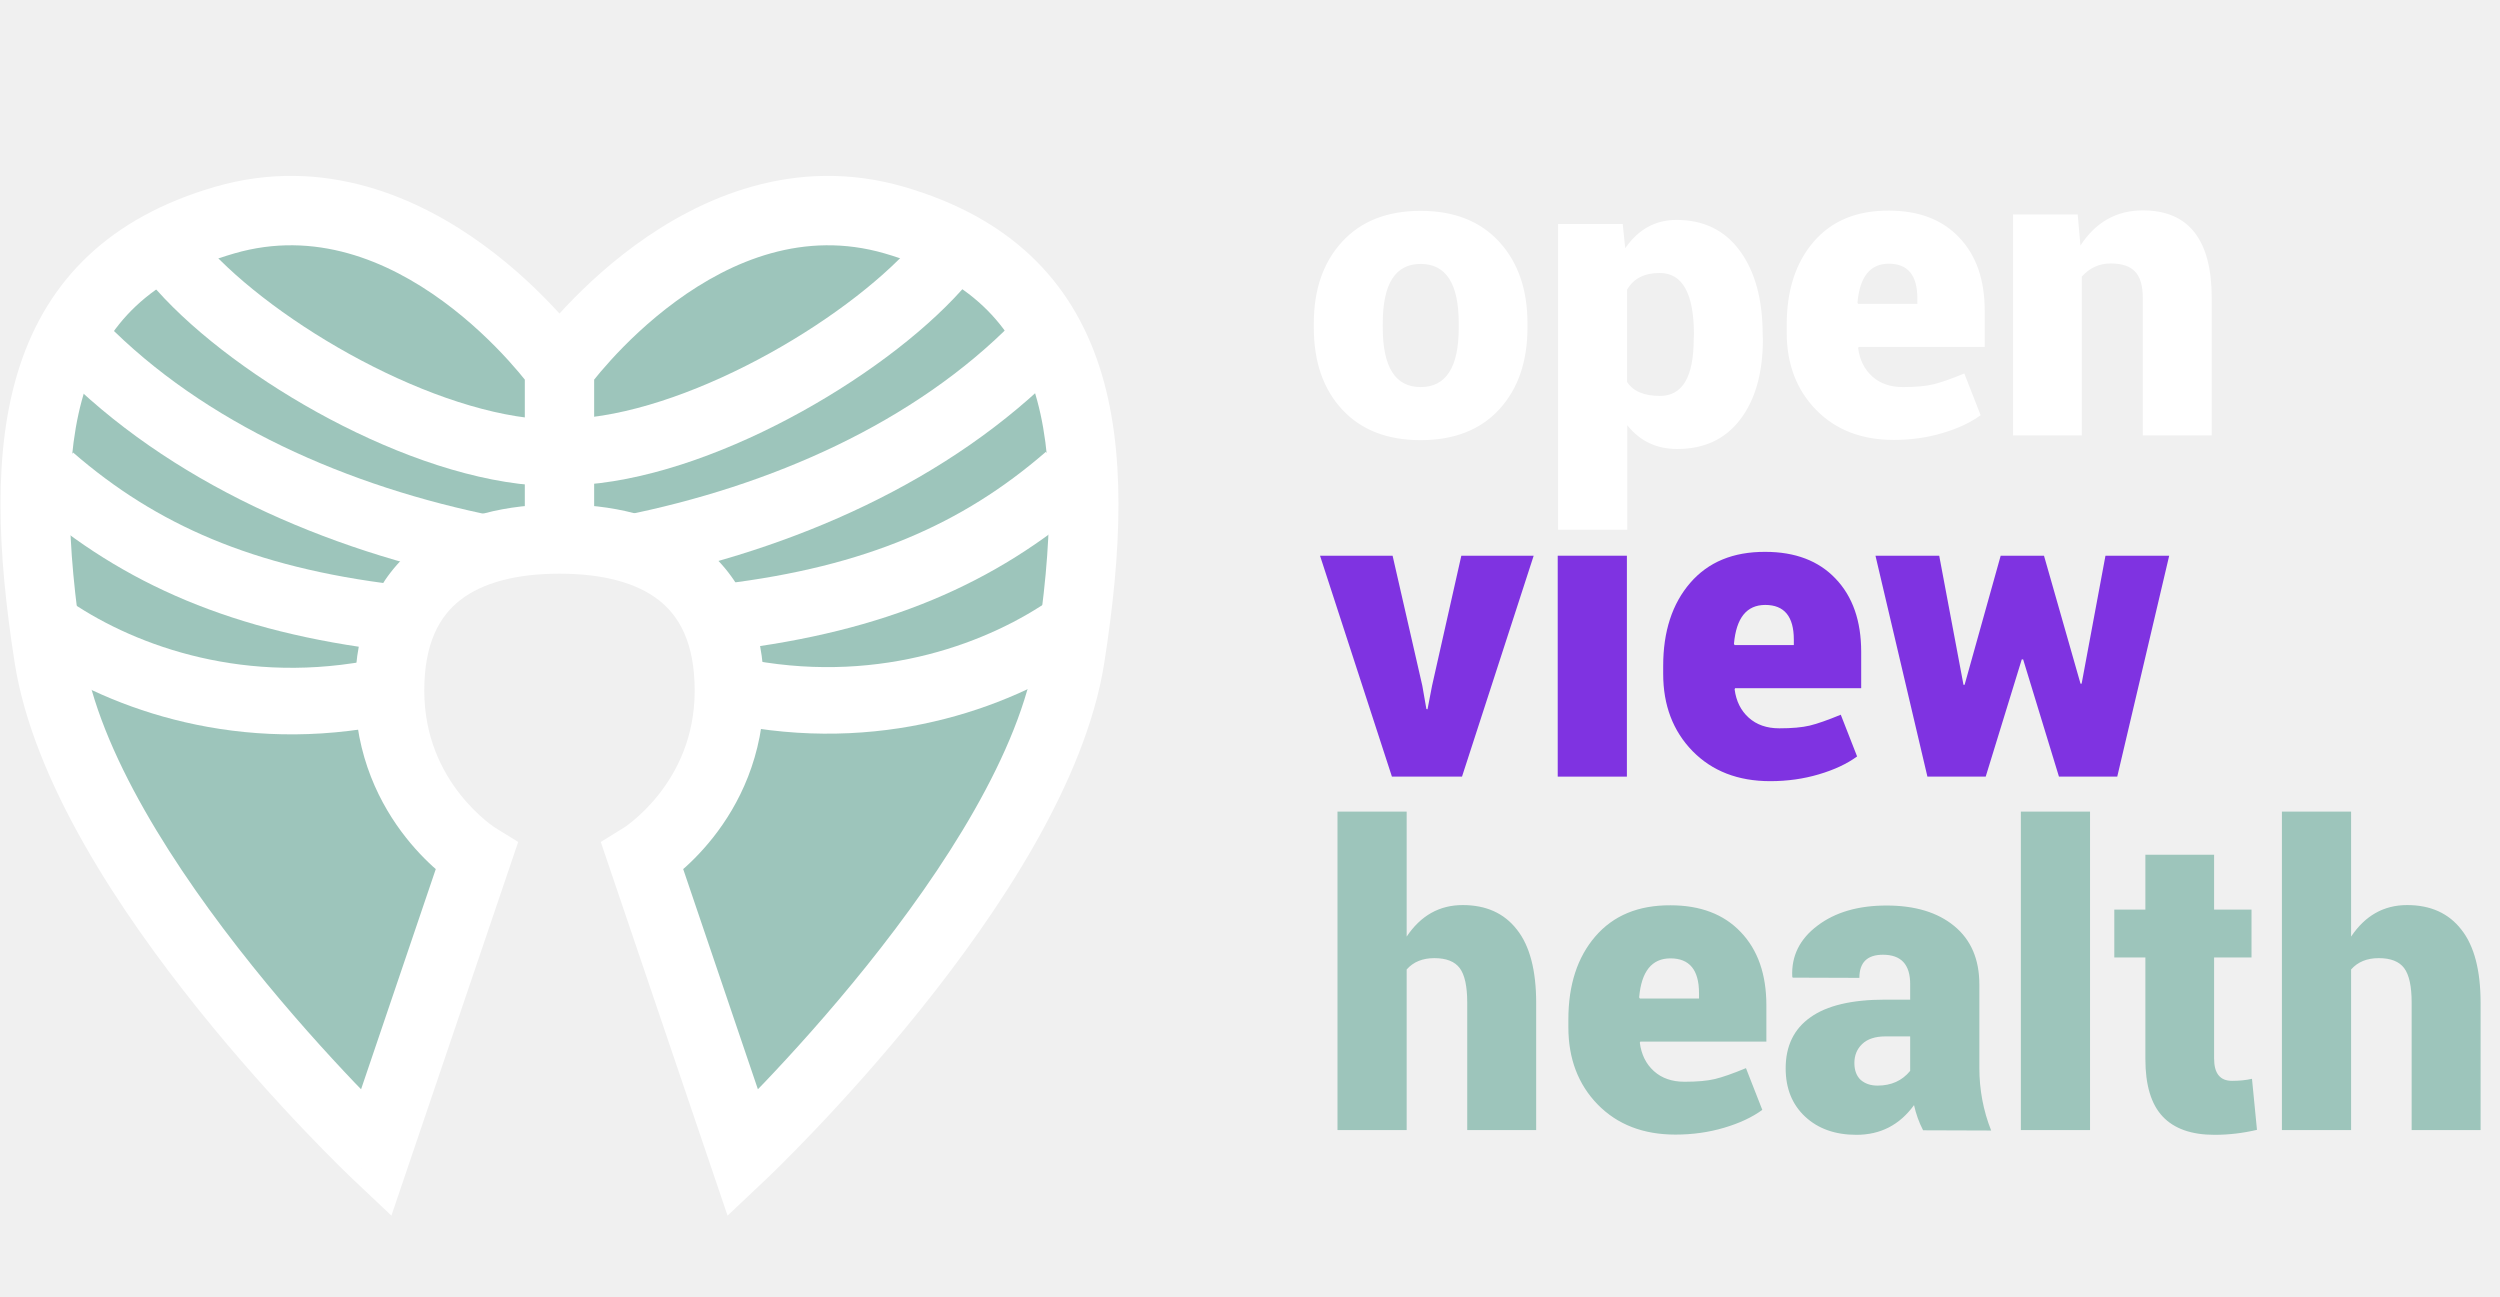
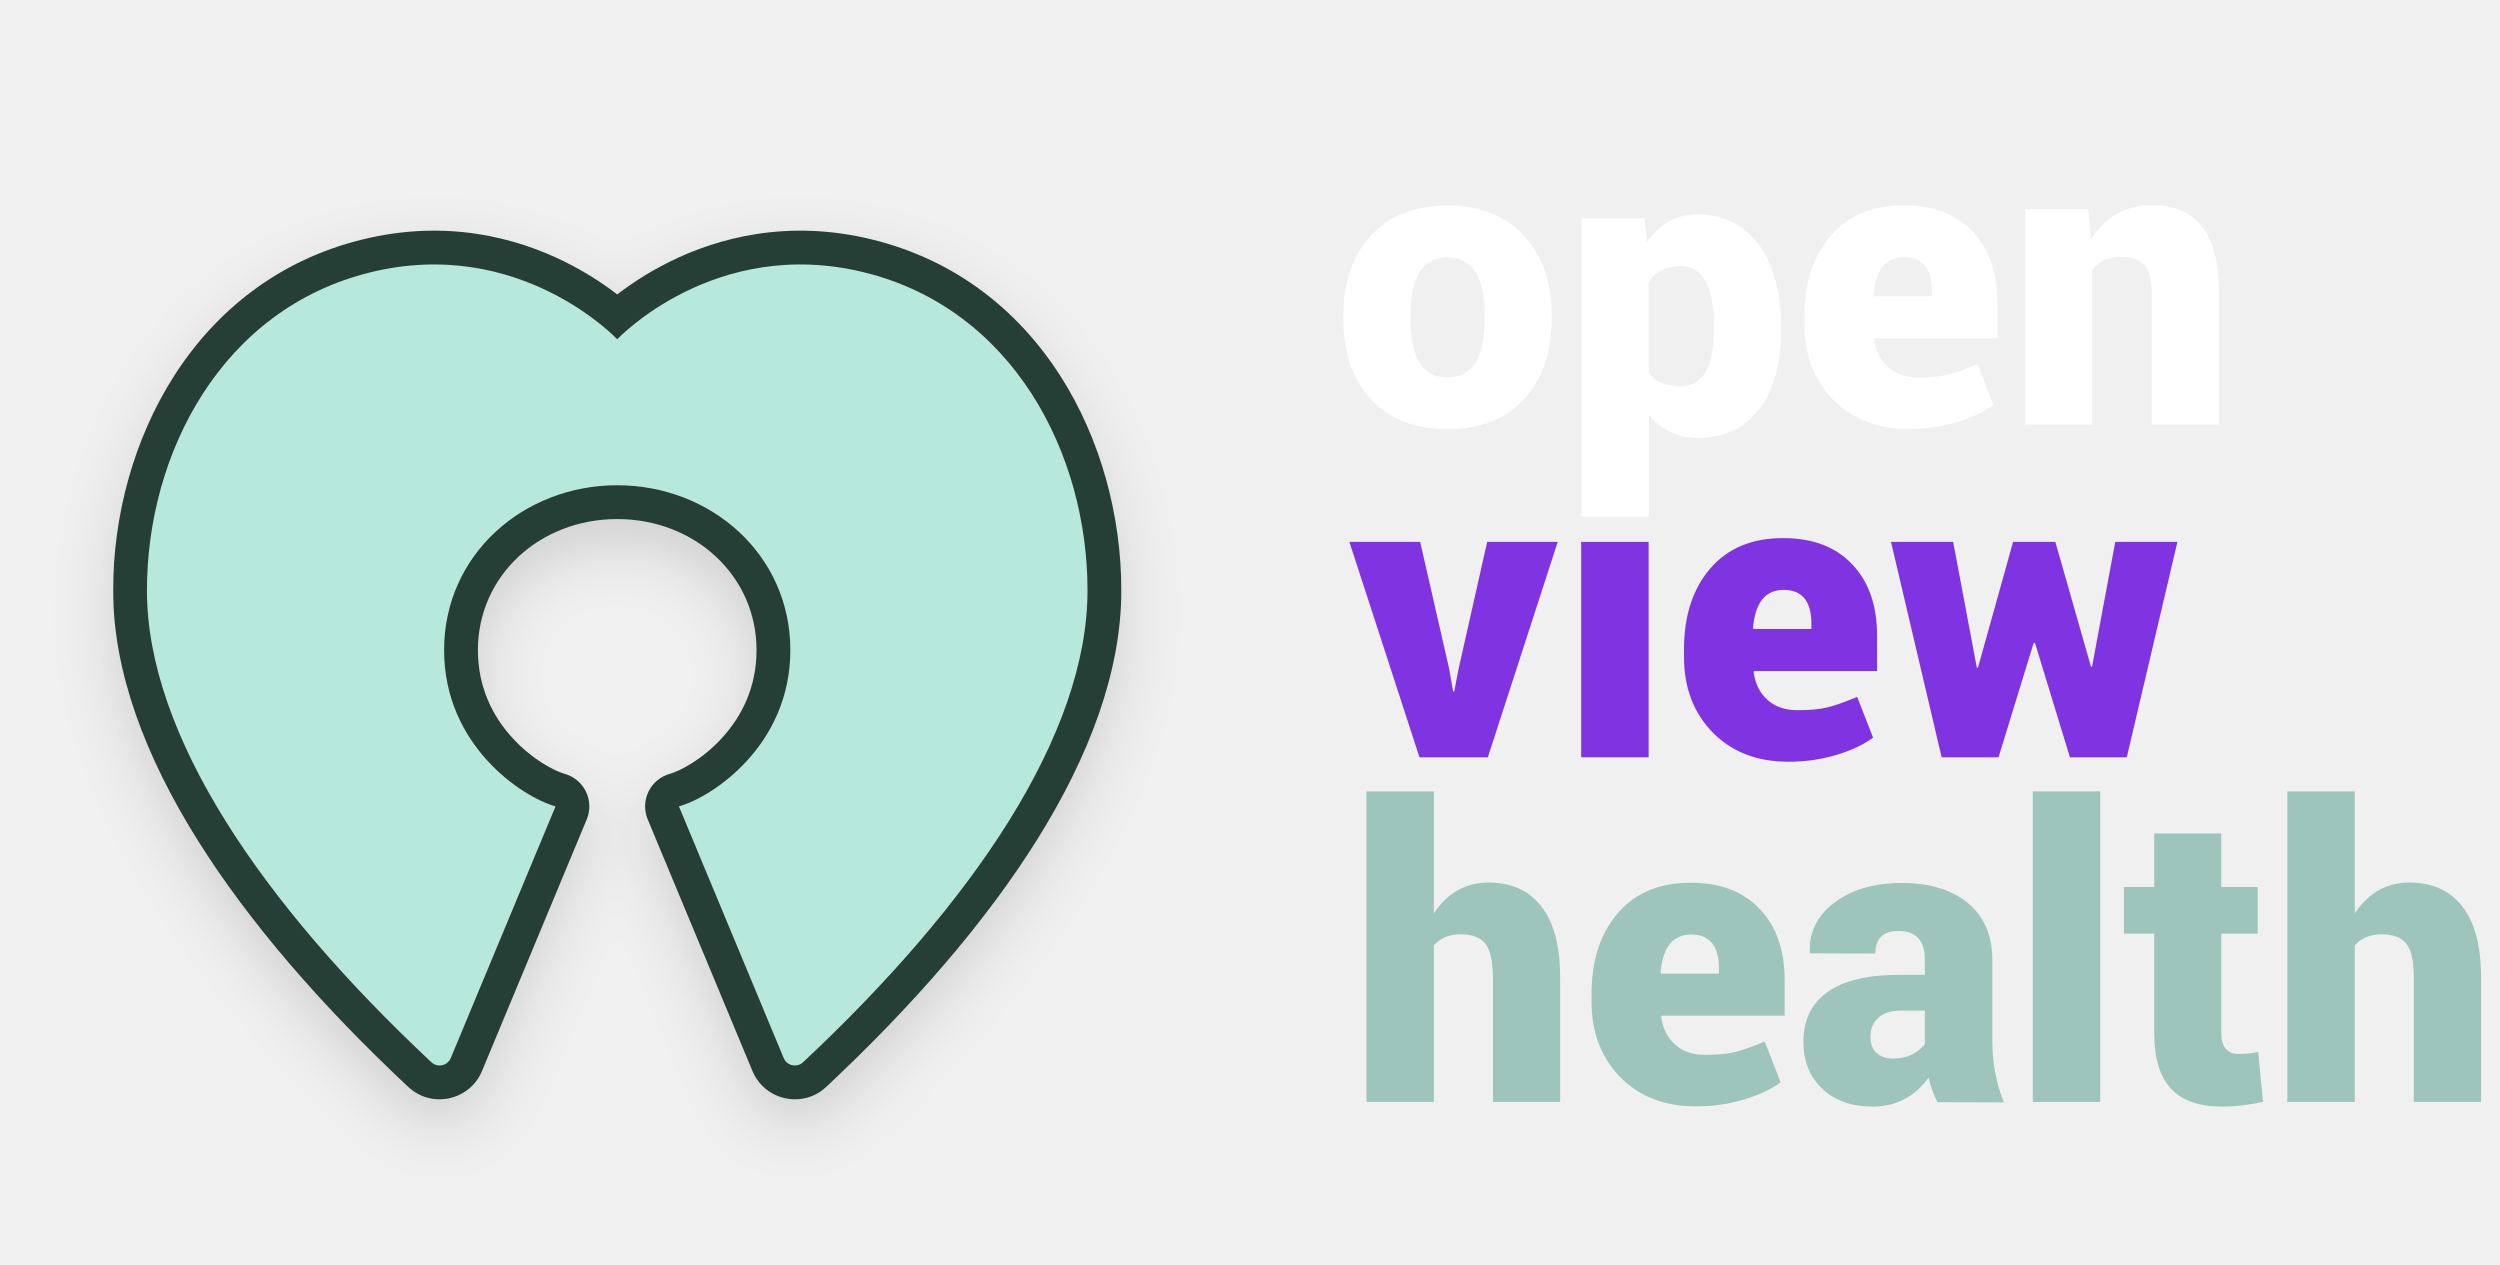
- <svg xmlns="http://www.w3.org/2000/svg" width="1803" height="935" viewBox="0 0 1803 935" fill="none">
-   <path d="M997.251 233.194V236.302C997.251 264.873 1006.36 279.159 1024.57 279.159C1042.89 279.159 1052.05 264.873 1052.05 236.302V233.194C1052.05 204.623 1042.89 190.338 1024.57 190.338C1006.36 190.338 997.251 204.623 997.251 233.194ZM947.524 236.302V233.194C947.524 208.767 954.34 189.138 967.971 174.308C981.602 159.477 1000.47 152.062 1024.57 152.062C1048.67 152.062 1067.53 159.477 1081.16 174.308C1094.8 189.138 1101.61 208.767 1101.61 233.194V236.302C1101.61 260.838 1094.8 280.522 1081.16 295.353C1067.53 310.074 1048.67 317.435 1024.57 317.435C1000.47 317.435 981.602 310.074 967.971 295.353C954.34 280.631 947.524 260.947 947.524 236.302ZM1209.57 323.814C1194.63 323.814 1182.64 318.089 1173.58 306.639V382.047H1123.69V161.549H1170.31L1172.11 179.051C1181.49 165.42 1193.81 158.604 1209.08 158.604C1228.71 158.604 1243.98 166.074 1254.88 181.014C1265.79 195.954 1271.24 216.074 1271.24 241.373L1271.4 244.481C1271.4 268.908 1265.95 288.264 1255.04 302.55C1244.25 316.726 1229.09 323.814 1209.57 323.814ZM1196.98 196.881C1185.85 196.881 1178 200.916 1173.42 208.985V275.396C1177.78 282.158 1185.69 285.538 1197.14 285.538C1213.39 285.538 1221.51 271.852 1221.51 244.481L1221.67 241.373C1221.67 211.712 1213.44 196.881 1196.98 196.881ZM1382.8 215.201C1382.8 198.517 1375.93 190.174 1362.19 190.174C1348.77 190.174 1341.25 199.553 1339.61 218.309L1340.1 219.127H1382.8V215.201ZM1428.43 299.605V299.442V299.605ZM1288.58 239.901V234.176C1288.58 209.312 1295.07 189.356 1308.04 174.308C1321.02 159.259 1339.07 151.789 1362.19 151.898C1383.78 151.898 1400.68 158.332 1412.89 171.2C1425.22 184.068 1431.38 201.679 1431.38 224.034V250.206H1340.43L1340.1 251.024C1341.19 259.53 1344.57 266.345 1350.24 271.471C1355.91 276.596 1363.28 279.159 1372.33 279.159C1381.49 279.159 1388.79 278.504 1394.25 277.196C1399.7 275.887 1407.17 273.27 1416.66 269.344L1428.43 299.442C1421.13 304.785 1411.91 309.093 1400.79 312.364C1389.77 315.636 1378.11 317.271 1365.78 317.271C1342.56 317.271 1323.85 310.02 1309.68 295.516C1295.61 281.013 1288.58 262.474 1288.58 239.901ZM1451.82 154.679H1498.44L1500.41 177.088C1511.42 160.186 1526.41 151.734 1545.39 151.734C1578.54 151.734 1595.11 172.89 1595.11 215.201V314H1545.39V215.038C1545.39 206.096 1543.53 199.716 1539.83 195.899C1536.23 191.974 1530.34 190.011 1522.16 190.011C1513.98 190.011 1507.06 193.173 1501.39 199.498V314H1451.82V154.679Z" fill="white" />
-   <path d="M1014.49 585.342V675.471C1024.63 660.313 1038.09 652.734 1054.89 652.734C1071.79 652.734 1084.82 658.623 1093.98 670.4C1103.25 682.069 1107.89 699.735 1107.89 723.398V815H1058.16V723.071C1058.16 711.294 1056.36 703.006 1052.76 698.208C1049.16 693.41 1043.06 691.011 1034.44 691.011C1025.94 691.011 1019.28 693.737 1014.49 699.189V815H964.595V585.342H1014.49ZM1225.33 716.201C1225.33 699.517 1218.46 691.174 1204.72 691.174C1191.31 691.174 1183.78 700.553 1182.15 719.309L1182.64 720.127H1225.33V716.201ZM1270.97 800.605V800.442V800.605ZM1131.11 740.901V735.176C1131.11 710.312 1137.6 690.356 1150.58 675.308C1163.56 660.259 1181.6 652.789 1204.72 652.898C1226.31 652.898 1243.22 659.332 1255.43 672.2C1267.75 685.068 1273.91 702.679 1273.91 725.034V751.206H1182.97L1182.64 752.024C1183.73 760.53 1187.11 767.345 1192.78 772.471C1198.45 777.596 1205.81 780.159 1214.86 780.159C1224.02 780.159 1231.33 779.504 1236.78 778.196C1242.24 776.887 1249.71 774.27 1259.19 770.344L1270.97 800.442C1263.66 805.785 1254.45 810.093 1243.33 813.364C1232.31 816.636 1220.64 818.271 1208.32 818.271C1185.09 818.271 1166.39 811.02 1152.21 796.516C1138.15 782.013 1131.11 763.474 1131.11 740.901ZM1338.85 818.435C1323.59 818.435 1311.26 814.073 1301.89 805.349C1292.51 796.625 1287.82 785.011 1287.82 770.508C1287.82 754.368 1293.76 742.1 1305.65 733.704C1317.53 725.198 1335.47 720.945 1359.46 720.945H1377.62V709.658C1377.62 695.591 1371.08 688.557 1357.99 688.557C1346.65 688.557 1340.98 694.119 1340.98 705.242L1292.89 705.078L1292.56 704.26C1291.91 689.43 1297.96 677.216 1310.72 667.62C1323.48 657.914 1340.11 653.062 1360.61 653.062C1381.22 653.062 1397.52 658.023 1409.52 667.947C1421.51 677.87 1427.51 691.883 1427.51 709.985V770.017C1427.51 785.938 1430.35 801.042 1436.02 815.327L1386.94 815.164C1384 809.493 1381.82 803.441 1380.4 797.007C1370.04 811.292 1356.19 818.435 1338.85 818.435ZM1359.95 747.444C1352.43 747.444 1346.76 749.298 1342.94 753.005C1339.23 756.604 1337.38 761.13 1337.38 766.582C1337.38 771.925 1338.91 776.015 1341.96 778.85C1345.12 781.576 1349.16 782.939 1354.07 782.939C1363.99 782.939 1371.84 779.395 1377.62 772.307V747.444H1359.95ZM1507.33 585.342V815H1457.44V585.342H1507.33ZM1547.25 616.421H1596.81V656.006H1623.8V690.52H1596.81V763.474C1596.81 774.161 1601.12 779.504 1609.73 779.504C1615.08 779.504 1619.87 779.014 1624.13 778.032L1627.73 814.836C1617.58 817.236 1607.39 818.435 1597.14 818.435C1580.45 818.435 1567.97 814.019 1559.68 805.186C1551.39 796.353 1547.25 782.558 1547.25 763.801V690.52H1524.84V656.006H1547.25V616.421ZM1695.61 585.342V675.471C1705.75 660.313 1719.22 652.734 1736.01 652.734C1752.91 652.734 1765.95 658.623 1775.11 670.4C1784.37 682.069 1789.01 699.735 1789.01 723.398V815H1739.28V723.071C1739.28 711.294 1737.48 703.006 1733.88 698.208C1730.29 693.41 1724.18 691.011 1715.56 691.011C1707.06 691.011 1700.41 693.737 1695.61 699.189V815H1645.72V585.342H1695.61Z" fill="#9DC5BB" />
-   <path fill-rule="evenodd" clip-rule="evenodd" d="M343.653 618.017L271.133 831.773C271.133 831.773 59.908 632.126 35.266 474.023C10.624 315.92 24.704 198.645 162 158.758C299.296 118.871 403.498 265.284 403.498 265.284V388.74C335.204 388.74 280.989 416.959 280.989 498.088C280.989 579.216 343.653 618.017 343.653 618.017ZM463.347 618.018L535.867 831.774C535.867 831.774 747.092 632.127 771.734 474.024C796.376 315.922 782.296 198.647 645 158.759C507.704 118.872 403.501 265.285 403.501 265.285V388.741C471.796 388.741 526.01 416.96 526.01 498.089C526.01 579.217 463.347 618.018 463.347 618.018Z" fill="#9DC5BB" />
-   <path d="M271.133 831.773L253.96 849.941L282.285 876.714L294.807 839.805L271.133 831.773ZM343.653 618.017L367.327 626.049L373.713 607.226L356.814 596.761L343.653 618.017ZM35.266 474.023L59.968 470.173L59.968 470.173L35.266 474.023ZM162 158.758L168.974 182.766L168.974 182.766L162 158.758ZM403.498 265.284H428.498V257.296L423.867 250.788L403.498 265.284ZM403.498 388.74V413.74H428.498V388.74H403.498ZM535.867 831.774L512.193 839.806L524.715 876.715L553.04 849.942L535.867 831.774ZM463.347 618.018L450.186 596.763L433.286 607.227L439.672 626.05L463.347 618.018ZM771.734 474.024L747.032 470.174L771.734 474.024ZM645 158.759L651.975 134.752L651.975 134.752L645 158.759ZM403.501 265.285L383.133 250.789L378.501 257.297V265.285H403.501ZM403.501 388.741H378.501V413.741H403.501V388.741ZM294.807 839.805L367.327 626.049L319.978 609.985L247.458 823.741L294.807 839.805ZM10.564 477.873C23.993 564.036 86.918 657.987 142.938 727.829C171.437 763.359 199.108 793.799 219.644 815.353C229.923 826.141 238.441 834.73 244.416 840.648C247.405 843.608 249.759 845.901 251.382 847.469C252.193 848.253 252.822 848.856 253.255 849.271C253.472 849.478 253.64 849.638 253.758 849.75C253.817 849.806 253.864 849.85 253.897 849.882C253.914 849.898 253.928 849.911 253.938 849.921C253.943 849.926 253.949 849.931 253.951 849.933C253.956 849.938 253.96 849.941 271.133 831.773C288.305 813.604 288.307 813.606 288.309 813.607C288.308 813.607 288.309 813.607 288.308 813.606C288.305 813.604 288.3 813.599 288.291 813.59C288.273 813.574 288.243 813.545 288.2 813.504C288.115 813.423 287.98 813.295 287.796 813.119C287.429 812.769 286.869 812.231 286.127 811.514C284.644 810.081 282.436 807.931 279.601 805.122C273.928 799.505 265.752 791.261 255.843 780.862C236.005 760.041 209.329 730.688 181.942 696.544C126.189 627.036 71.18 542.113 59.968 470.173L10.564 477.873ZM155.025 134.751C78.933 156.857 34.455 201.9 14.134 264.321C-5.391 324.294 -1.869 398.101 10.564 477.873L59.968 470.173C47.759 391.842 45.999 327.96 61.678 279.799C76.56 234.085 107.77 200.547 168.974 182.766L155.025 134.751ZM403.498 265.284C423.867 250.788 423.861 250.78 423.855 250.771C423.852 250.767 423.846 250.758 423.84 250.751C423.83 250.736 423.818 250.72 423.805 250.701C423.777 250.663 423.744 250.616 423.704 250.561C423.624 250.45 423.518 250.304 423.387 250.124C423.125 249.765 422.761 249.271 422.297 248.652C421.369 247.415 420.041 245.678 418.33 243.523C414.911 239.218 409.945 233.224 403.568 226.211C390.863 212.239 372.311 193.945 348.997 176.887C302.743 143.044 234.257 111.733 155.025 134.751L168.974 182.766C227.039 165.897 279.302 187.848 319.473 217.239C339.372 231.799 355.451 247.615 366.575 259.849C372.112 265.939 376.359 271.072 379.175 274.618C380.582 276.389 381.626 277.758 382.292 278.646C382.625 279.09 382.863 279.413 383.003 279.606C383.074 279.702 383.12 279.765 383.141 279.795C383.151 279.809 383.156 279.816 383.154 279.813C383.153 279.812 383.151 279.809 383.147 279.803C383.145 279.8 383.141 279.794 383.14 279.793C383.135 279.787 383.13 279.78 403.498 265.284ZM428.498 388.74V265.284H378.498V388.74H428.498ZM305.989 498.088C305.989 463.602 317.166 444.257 331.99 432.718C347.937 420.305 372.184 413.74 403.498 413.74V363.74C366.519 363.74 329.511 371.285 301.277 393.263C271.92 416.116 255.989 451.445 255.989 498.088H305.989ZM343.653 618.017C356.814 596.761 356.823 596.767 356.833 596.773C356.835 596.775 356.844 596.78 356.85 596.784C356.861 596.791 356.871 596.797 356.88 596.803C356.899 596.814 356.914 596.824 356.925 596.831C356.948 596.845 356.956 596.85 356.95 596.847C356.939 596.84 356.873 596.797 356.754 596.718C356.517 596.562 356.075 596.263 355.456 595.823C354.216 594.94 352.283 593.499 349.885 591.496C345.067 587.474 338.511 581.302 331.942 572.983C318.883 556.442 305.989 531.761 305.989 498.088H255.989C255.989 545.543 274.428 580.826 292.7 603.967C301.797 615.489 310.907 624.089 317.838 629.877C321.315 632.78 324.278 635.003 326.464 636.56C327.559 637.339 328.463 637.953 329.144 638.404C329.484 638.629 329.77 638.814 329.995 638.959C330.108 639.031 330.207 639.093 330.289 639.146C330.331 639.172 330.368 639.195 330.402 639.216C330.419 639.227 330.435 639.237 330.45 639.246C330.457 639.251 330.468 639.257 330.471 639.259C330.482 639.266 330.492 639.272 343.653 618.017ZM559.542 823.742L487.022 609.986L439.672 626.05L512.193 839.806L559.542 823.742ZM747.032 470.174C735.82 542.114 680.811 627.038 625.058 696.545C597.671 730.689 570.995 760.042 551.157 780.863C541.248 791.263 533.071 799.506 527.399 805.124C524.564 807.932 522.356 810.082 520.872 811.516C520.131 812.232 519.57 812.77 519.203 813.121C519.02 813.296 518.885 813.425 518.799 813.506C518.757 813.546 518.726 813.575 518.709 813.591C518.7 813.6 518.695 813.605 518.692 813.607C518.691 813.609 518.692 813.608 518.691 813.609C518.692 813.607 518.694 813.605 535.867 831.774C553.04 849.942 553.044 849.939 553.048 849.934C553.051 849.932 553.056 849.927 553.062 849.922C553.072 849.912 553.086 849.899 553.102 849.883C553.136 849.851 553.182 849.807 553.241 849.751C553.359 849.639 553.528 849.479 553.744 849.272C554.178 848.857 554.807 848.254 555.618 847.47C557.241 845.902 559.595 843.609 562.584 840.649C568.559 834.731 577.077 826.142 587.356 815.354C607.892 793.8 635.562 763.36 664.061 727.83C720.082 657.988 783.006 564.037 796.436 477.874L747.032 470.174ZM638.026 182.767C699.23 200.548 730.44 234.086 745.322 279.8C761.001 327.962 759.241 391.843 747.032 470.174L796.436 477.874C808.869 398.102 812.39 324.295 792.866 264.322C772.545 201.901 728.066 156.858 651.975 134.752L638.026 182.767ZM403.501 265.285C423.869 279.781 423.865 279.788 423.86 279.794C423.859 279.796 423.855 279.802 423.853 279.804C423.849 279.81 423.847 279.813 423.846 279.814C423.844 279.817 423.848 279.811 423.859 279.796C423.88 279.767 423.926 279.703 423.996 279.607C424.137 279.414 424.374 279.091 424.707 278.647C425.373 277.759 426.418 276.39 427.825 274.619C430.64 271.073 434.887 265.94 440.425 259.85C451.549 247.617 467.628 231.8 487.527 217.241C527.698 187.849 579.961 165.898 638.026 182.767L651.975 134.752C572.743 111.734 504.257 143.046 458.003 176.888C434.689 193.946 416.136 212.24 403.432 226.212C397.055 233.225 392.089 239.219 388.669 243.524C386.958 245.679 385.63 247.416 384.703 248.653C384.239 249.272 383.875 249.766 383.613 250.125C383.482 250.305 383.376 250.451 383.296 250.562C383.256 250.617 383.222 250.664 383.195 250.702C383.182 250.721 383.17 250.738 383.159 250.752C383.154 250.759 383.148 250.768 383.145 250.772C383.139 250.781 383.133 250.789 403.501 265.285ZM428.501 388.741V265.285H378.501V388.741H428.501ZM551.01 498.089C551.01 451.446 535.08 416.117 505.723 393.264C477.489 371.286 440.481 363.741 403.501 363.741V413.741C434.816 413.741 459.063 420.306 475.01 432.719C489.833 444.259 501.01 463.603 501.01 498.089H551.01ZM463.347 618.018C476.508 639.273 476.518 639.267 476.528 639.261C476.532 639.258 476.542 639.252 476.55 639.247C476.565 639.238 476.581 639.228 476.598 639.218C476.631 639.196 476.669 639.173 476.71 639.147C476.793 639.095 476.891 639.033 477.004 638.96C477.23 638.816 477.515 638.631 477.856 638.405C478.537 637.954 479.441 637.34 480.535 636.561C482.722 635.004 485.685 632.781 489.161 629.878C496.093 624.09 505.203 615.491 514.3 603.969C532.572 580.827 551.01 545.544 551.01 498.089H501.01C501.01 531.762 488.117 556.444 475.057 572.984C468.489 581.304 461.933 587.475 457.115 591.498C454.717 593.5 452.784 594.941 451.544 595.824C450.925 596.264 450.483 596.563 450.246 596.72C450.127 596.798 450.061 596.841 450.049 596.848C450.044 596.852 450.052 596.846 450.075 596.832C450.086 596.825 450.101 596.816 450.119 596.804C450.129 596.798 450.139 596.792 450.15 596.785C450.155 596.782 450.164 596.776 450.167 596.774C450.176 596.769 450.186 596.763 463.347 618.018Z" fill="white" />
-   <path d="M773 451C724 485.5 640 518 539.5 500" stroke="white" stroke-width="48" />
-   <path d="M770 344C706 399.5 631.5 432 524 445" stroke="white" stroke-width="48" />
-   <path d="M748.5 248.5C672.5 326 564 373.5 453.5 395.5" stroke="white" stroke-width="48" />
-   <path d="M681 187C631.5 246.5 512.5 318 421 325.5" stroke="white" stroke-width="48" />
-   <path d="M34 451.5C83 486 167 518.5 267.5 500.5" stroke="white" stroke-width="48" />
-   <path d="M37 344.5C101 400 175.5 432.5 283 445.5" stroke="white" stroke-width="48" />
-   <path d="M58.5 249C134.5 326.5 243 374 353.5 396" stroke="white" stroke-width="48" />
-   <path d="M126 187.5C175.5 247 294.5 318.5 386 326" stroke="white" stroke-width="48" />
-   <path d="M1004.34 400.782L1025.77 494.51L1028.72 511.358L1029.53 511.522L1032.81 494.51L1053.91 400.782H1106.09L1054.4 560.103H1003.85L952 400.782H1004.34Z" fill="#7F33E1" />
-   <path d="M1173.32 400.782V560.103H1123.43V400.782H1173.32Z" fill="#7F33E1" />
-   <path d="M1293.71 461.304C1293.71 444.62 1286.84 436.278 1273.1 436.278C1259.68 436.278 1252.16 445.656 1250.52 464.412L1251.01 465.23H1293.71V461.304ZM1199.49 486.004V480.279C1199.49 455.416 1205.98 435.46 1218.95 420.411C1231.93 405.362 1249.98 397.892 1273.1 398.001C1294.69 398.001 1311.59 404.435 1323.8 417.303C1336.13 430.171 1342.29 447.782 1342.29 470.137V496.309H1251.34L1251.01 497.127C1252.1 505.633 1255.48 512.449 1261.16 517.574C1266.83 522.699 1274.19 525.262 1283.24 525.262C1292.4 525.262 1299.7 524.608 1305.16 523.299C1310.61 521.99 1318.08 519.373 1327.57 515.447L1339.34 545.545C1332.04 550.889 1322.82 555.196 1311.7 558.467C1300.69 561.739 1289.02 563.375 1276.69 563.375C1253.47 563.375 1234.77 556.123 1220.59 541.619C1206.52 527.116 1199.49 508.577 1199.49 486.004Z" fill="#7F33E1" />
-   <path d="M1474.13 400.782L1500.46 493.038H1501.28L1518.46 400.782H1564.42L1526.96 560.103H1484.92L1459.08 475.535H1458.1L1432.09 560.103H1390.05L1352.59 400.782H1398.56L1416.06 493.856H1416.88L1442.89 400.782H1474.13Z" fill="#7F33E1" />
+ <svg xmlns="http://www.w3.org/2000/svg" width="1849" height="935" viewBox="0 0 1849 935" fill="none">
+   <path d="M1043.25 233.194V236.302C1043.25 264.873 1052.36 279.159 1070.57 279.159C1088.89 279.159 1098.05 264.873 1098.05 236.302V233.194C1098.05 204.623 1088.89 190.338 1070.57 190.338C1052.36 190.338 1043.25 204.623 1043.25 233.194ZM993.524 236.302V233.194C993.524 208.767 1000.34 189.138 1013.97 174.308C1027.6 159.477 1046.47 152.062 1070.57 152.062C1094.67 152.062 1113.53 159.477 1127.16 174.308C1140.8 189.138 1147.61 208.767 1147.61 233.194V236.302C1147.61 260.838 1140.8 280.522 1127.16 295.353C1113.53 310.074 1094.67 317.435 1070.57 317.435C1046.47 317.435 1027.6 310.074 1013.97 295.353C1000.34 280.631 993.524 260.947 993.524 236.302ZM1255.57 323.814C1240.63 323.814 1228.64 318.089 1219.58 306.639V382.047H1169.69V161.549H1216.31L1218.11 179.051C1227.49 165.42 1239.81 158.604 1255.08 158.604C1274.71 158.604 1289.98 166.074 1300.88 181.014C1311.79 195.954 1317.24 216.074 1317.24 241.373L1317.4 244.481C1317.4 268.908 1311.95 288.264 1301.04 302.55C1290.25 316.726 1275.09 323.814 1255.57 323.814ZM1242.98 196.881C1231.85 196.881 1224 200.916 1219.42 208.985V275.396C1223.78 282.158 1231.69 285.538 1243.14 285.538C1259.39 285.538 1267.51 271.852 1267.51 244.481L1267.67 241.373C1267.67 211.712 1259.44 196.881 1242.98 196.881ZM1428.8 215.201C1428.8 198.517 1421.93 190.174 1408.19 190.174C1394.77 190.174 1387.25 199.553 1385.61 218.309L1386.1 219.127H1428.8V215.201ZM1474.43 299.605V299.442V299.605ZM1334.58 239.901V234.176C1334.58 209.312 1341.07 189.356 1354.04 174.308C1367.02 159.259 1385.07 151.789 1408.19 151.898C1429.78 151.898 1446.68 158.332 1458.89 171.2C1471.22 184.068 1477.38 201.679 1477.38 224.034V250.206H1386.43L1386.1 251.024C1387.19 259.53 1390.57 266.345 1396.24 271.471C1401.91 276.596 1409.28 279.159 1418.33 279.159C1427.49 279.159 1434.79 278.504 1440.25 277.196C1445.7 275.887 1453.17 273.27 1462.66 269.344L1474.43 299.442C1467.13 304.785 1457.91 309.093 1446.79 312.364C1435.77 315.636 1424.11 317.271 1411.78 317.271C1388.56 317.271 1369.85 310.02 1355.68 295.516C1341.61 281.013 1334.58 262.474 1334.58 239.901ZM1497.82 154.679H1544.44L1546.41 177.088C1557.42 160.186 1572.41 151.734 1591.39 151.734C1624.54 151.734 1641.11 172.89 1641.11 215.201V314H1591.39V215.038C1591.39 206.096 1589.53 199.716 1585.83 195.899C1582.23 191.974 1576.34 190.011 1568.16 190.011C1559.98 190.011 1553.06 193.173 1547.39 199.498V314H1497.82V154.679Z" fill="white" />
+   <path d="M1060.49 585.342V675.471C1070.63 660.313 1084.09 652.734 1100.89 652.734C1117.79 652.734 1130.82 658.623 1139.98 670.4C1149.25 682.069 1153.89 699.735 1153.89 723.398V815H1104.16V723.071C1104.16 711.294 1102.36 703.006 1098.76 698.208C1095.16 693.41 1089.06 691.011 1080.44 691.011C1071.94 691.011 1065.28 693.737 1060.49 699.189V815H1010.6V585.342H1060.49ZM1271.33 716.201C1271.33 699.517 1264.46 691.174 1250.72 691.174C1237.31 691.174 1229.78 700.553 1228.15 719.309L1228.64 720.127H1271.33V716.201ZM1316.97 800.605V800.442V800.605ZM1177.11 740.901V735.176C1177.11 710.312 1183.6 690.356 1196.58 675.308C1209.56 660.259 1227.6 652.789 1250.72 652.898C1272.31 652.898 1289.22 659.332 1301.43 672.2C1313.75 685.068 1319.91 702.679 1319.91 725.034V751.206H1228.97L1228.64 752.024C1229.73 760.53 1233.11 767.345 1238.78 772.471C1244.45 777.596 1251.81 780.159 1260.86 780.159C1270.02 780.159 1277.33 779.504 1282.78 778.196C1288.24 776.887 1295.71 774.27 1305.19 770.344L1316.97 800.442C1309.66 805.785 1300.45 810.093 1289.33 813.364C1278.31 816.636 1266.64 818.271 1254.32 818.271C1231.09 818.271 1212.39 811.02 1198.21 796.516C1184.15 782.013 1177.11 763.474 1177.11 740.901ZM1384.85 818.435C1369.59 818.435 1357.26 814.073 1347.89 805.349C1338.51 796.625 1333.82 785.011 1333.82 770.508C1333.82 754.368 1339.76 742.1 1351.65 733.704C1363.53 725.198 1381.47 720.945 1405.46 720.945H1423.62V709.658C1423.62 695.591 1417.08 688.557 1403.99 688.557C1392.65 688.557 1386.98 694.119 1386.98 705.242L1338.89 705.078L1338.56 704.26C1337.91 689.43 1343.96 677.216 1356.72 667.62C1369.48 657.914 1386.11 653.062 1406.61 653.062C1427.22 653.062 1443.52 658.023 1455.52 667.947C1467.51 677.87 1473.51 691.883 1473.51 709.985V770.017C1473.51 785.938 1476.35 801.042 1482.02 815.327L1432.94 815.164C1430 809.493 1427.82 803.441 1426.4 797.007C1416.04 811.292 1402.19 818.435 1384.85 818.435ZM1405.95 747.444C1398.43 747.444 1392.76 749.298 1388.94 753.005C1385.23 756.604 1383.38 761.13 1383.38 766.582C1383.38 771.925 1384.91 776.015 1387.96 778.85C1391.12 781.576 1395.16 782.939 1400.07 782.939C1409.99 782.939 1417.84 779.395 1423.62 772.307V747.444H1405.95ZM1553.33 585.342V815H1503.44V585.342H1553.33ZM1593.25 616.421H1642.81V656.006H1669.8V690.52H1642.81V763.474C1642.81 774.161 1647.12 779.504 1655.73 779.504C1661.08 779.504 1665.87 779.014 1670.13 778.032L1673.73 814.836C1663.58 817.236 1653.39 818.435 1643.14 818.435C1626.45 818.435 1613.97 814.019 1605.68 805.186C1597.39 796.353 1593.25 782.558 1593.25 763.801V690.52H1570.84V656.006H1593.25V616.421ZM1741.61 585.342V675.471C1751.75 660.313 1765.22 652.734 1782.01 652.734C1798.91 652.734 1811.95 658.623 1821.11 670.4C1830.37 682.069 1835.01 699.735 1835.01 723.398V815H1785.28V723.071C1785.28 711.294 1783.48 703.006 1779.88 698.208C1776.29 693.41 1770.18 691.011 1761.56 691.011C1753.06 691.011 1746.41 693.737 1741.61 699.189V815H1691.72V585.342H1741.61Z" fill="#9DC5BB" />
+   <path d="M1050.34 400.782L1071.77 494.51L1074.72 511.358L1075.53 511.522L1078.81 494.51L1099.91 400.782H1152.09L1100.4 560.103H1049.85L998 400.782H1050.34Z" fill="#7F33E1" />
+   <path d="M1219.32 400.782V560.103H1169.43V400.782H1219.32Z" fill="#7F33E1" />
+   <path d="M1339.71 461.304C1339.71 444.62 1332.84 436.278 1319.1 436.278C1305.68 436.278 1298.16 445.656 1296.52 464.412L1297.01 465.23H1339.71V461.304ZM1245.49 486.004V480.279C1245.49 455.416 1251.98 435.46 1264.95 420.411C1277.93 405.362 1295.98 397.892 1319.1 398.001C1340.69 398.001 1357.59 404.435 1369.8 417.303C1382.13 430.171 1388.29 447.782 1388.29 470.137V496.309H1297.34L1297.01 497.127C1298.1 505.633 1301.48 512.449 1307.16 517.574C1312.83 522.699 1320.19 525.262 1329.24 525.262C1338.4 525.262 1345.7 524.608 1351.16 523.299C1356.61 521.99 1364.08 519.373 1373.57 515.447L1385.34 545.545C1378.04 550.889 1368.82 555.196 1357.7 558.467C1346.69 561.739 1335.02 563.375 1322.69 563.375C1299.47 563.375 1280.77 556.123 1266.59 541.619C1252.52 527.116 1245.49 508.577 1245.49 486.004Z" fill="#7F33E1" />
+   <path d="M1520.13 400.782L1546.46 493.038H1547.28L1564.46 400.782H1610.42L1572.96 560.103H1530.92L1505.08 475.535H1504.1L1478.09 560.103H1436.05L1398.59 400.782H1444.56L1462.06 493.856H1462.88L1488.89 400.782H1520.13Z" fill="#7F33E1" />
+   <g filter="url(#filter0_d)">
+     <mask id="path-4-outside-1" maskUnits="userSpaceOnUse" x="83.67" y="169.601" width="746" height="644" fill="black">
+       <rect fill="white" x="83.67" y="169.601" width="746" height="644" />
+       <path fill-rule="evenodd" clip-rule="evenodd" d="M410.876 596.397L333.4 782.507C331 788.272 323.593 789.891 319.034 785.624C193.993 668.573 108.67 543.887 108.67 436.64C108.67 335.396 163.84 228.362 274.144 201.368C384.448 174.373 456.498 250.906 456.498 250.906V358.894C387.264 358.894 328.463 410.111 328.463 480.819C328.463 551.526 386.338 589.598 410.876 596.397ZM502.124 596.398L579.6 782.508C582 788.273 589.407 789.892 593.966 785.624C719.007 668.573 804.33 543.887 804.33 436.64C804.33 335.397 749.16 228.363 638.856 201.369C528.552 174.374 456.502 250.907 456.502 250.907V358.895C525.736 358.895 584.537 410.112 584.537 480.819C584.537 551.526 526.662 589.599 502.124 596.398Z" />
+     </mask>
+     <path fill-rule="evenodd" clip-rule="evenodd" d="M410.876 596.397L333.4 782.507C331 788.272 323.593 789.891 319.034 785.624C193.993 668.573 108.67 543.887 108.67 436.64C108.67 335.396 163.84 228.362 274.144 201.368C384.448 174.373 456.498 250.906 456.498 250.906V358.894C387.264 358.894 328.463 410.111 328.463 480.819C328.463 551.526 386.338 589.598 410.876 596.397ZM502.124 596.398L579.6 782.508C582 788.273 589.407 789.892 593.966 785.624C719.007 668.573 804.33 543.887 804.33 436.64C804.33 335.397 749.16 228.363 638.856 201.369C528.552 174.374 456.502 250.907 456.502 250.907V358.895C525.736 358.895 584.537 410.112 584.537 480.819C584.537 551.526 526.662 589.599 502.124 596.398Z" fill="#B6E8DB" />
+     <path d="M333.4 782.507L356.48 792.115L356.48 792.115L333.4 782.507ZM410.876 596.397L433.956 606.005C436.712 599.386 436.493 591.902 433.355 585.455C430.216 579.008 424.461 574.219 417.551 572.305L410.876 596.397ZM319.034 785.624L301.949 803.875L301.949 803.875L319.034 785.624ZM274.144 201.368L268.201 177.084L268.201 177.084L274.144 201.368ZM456.498 250.906H481.498C481.498 244.537 479.067 238.408 474.701 233.77L456.498 250.906ZM456.498 358.894V383.894C470.305 383.894 481.498 372.701 481.498 358.894H456.498ZM579.6 782.508L602.68 772.9L602.68 772.9L579.6 782.508ZM502.124 596.398L495.449 572.305C488.539 574.22 482.784 579.009 479.645 585.456C476.507 591.903 476.288 599.387 479.044 606.006L502.124 596.398ZM593.966 785.624L611.05 803.876L611.051 803.876L593.966 785.624ZM638.856 201.369L644.799 177.085L644.799 177.085L638.856 201.369ZM456.502 250.907L438.299 233.771C433.933 238.409 431.502 244.538 431.502 250.907H456.502ZM456.502 358.895H431.502C431.502 372.702 442.695 383.895 456.502 383.895V358.895ZM356.48 792.115L433.956 606.005L387.796 586.789L310.32 772.899L356.48 792.115ZM301.949 803.875C319.339 820.153 347.424 813.868 356.48 792.115L310.32 772.899C314.575 762.677 327.848 759.629 336.119 767.372L301.949 803.875ZM83.67 436.64C83.67 496.691 107.44 559.317 145.755 620.694C184.206 682.29 238.392 744.379 301.949 803.875L336.119 767.372C274.635 709.817 223.639 651.037 188.169 594.217C152.562 537.176 133.67 483.835 133.67 436.64H83.67ZM268.201 177.084C143.119 207.695 83.67 328.038 83.67 436.64H133.67C133.67 342.753 184.56 249.029 280.087 225.651L268.201 177.084ZM456.498 250.906C474.701 233.77 474.693 233.761 474.684 233.752C474.681 233.749 474.672 233.74 474.666 233.733C474.653 233.719 474.639 233.705 474.624 233.689C474.594 233.657 474.56 233.621 474.52 233.58C474.442 233.498 474.346 233.397 474.231 233.279C474.002 233.044 473.701 232.737 473.329 232.365C472.584 231.621 471.554 230.616 470.245 229.395C467.631 226.954 463.892 223.638 459.093 219.815C449.521 212.191 435.578 202.431 417.785 193.614C382.064 175.912 330.398 161.863 268.201 177.084L280.087 225.651C328.193 213.878 367.704 224.598 395.584 238.414C409.592 245.356 420.556 253.043 427.941 258.925C431.62 261.855 434.372 264.307 436.128 265.947C437.005 266.765 437.631 267.378 437.995 267.742C438.178 267.924 438.295 268.044 438.345 268.096C438.37 268.122 438.379 268.131 438.371 268.122C438.367 268.118 438.358 268.109 438.346 268.096C438.339 268.09 438.332 268.082 438.324 268.073C438.32 268.069 438.312 268.061 438.31 268.059C438.303 268.051 438.295 268.043 456.498 250.906ZM481.498 358.894V250.906H431.498V358.894H481.498ZM353.463 480.819C353.463 425.676 399.245 383.894 456.498 383.894V333.894C375.282 333.894 303.463 394.546 303.463 480.819H353.463ZM417.551 572.305C410.292 570.293 393.648 561.837 378.93 545.717C364.765 530.203 353.463 508.798 353.463 480.819H303.463C303.463 523.546 321.098 556.531 342.005 579.43C362.359 601.723 386.922 615.702 404.201 620.489L417.551 572.305ZM602.68 772.9L525.204 586.79L479.044 606.006L556.52 792.116L602.68 772.9ZM576.881 767.373C585.152 759.631 598.425 762.677 602.68 772.9L556.52 792.116C565.576 813.869 593.661 820.154 611.05 803.876L576.881 767.373ZM779.33 436.64C779.33 483.836 760.438 537.177 724.831 594.217C689.361 651.038 638.365 709.818 576.881 767.373L611.051 803.876C674.608 744.38 728.794 682.291 767.245 620.694C805.56 559.317 829.33 496.692 829.33 436.64H779.33ZM632.913 225.652C728.44 249.03 779.33 342.754 779.33 436.64H829.33C829.33 328.039 769.881 207.696 644.799 177.085L632.913 225.652ZM456.502 250.907C474.704 268.044 474.697 268.052 474.69 268.06C474.687 268.062 474.68 268.07 474.676 268.074C474.668 268.083 474.66 268.091 474.654 268.097C474.642 268.11 474.633 268.119 474.629 268.123C474.621 268.132 474.63 268.123 474.655 268.097C474.705 268.045 474.822 267.925 475.005 267.743C475.369 267.379 475.995 266.766 476.872 265.947C478.628 264.308 481.38 261.856 485.059 258.926C492.444 253.044 503.407 245.357 517.416 238.415C545.296 224.599 584.807 213.879 632.913 225.652L644.799 177.085C582.602 161.864 530.936 175.913 495.214 193.615C477.422 202.432 463.479 212.192 453.907 219.816C449.108 223.638 445.369 226.955 442.755 229.396C441.446 230.617 440.416 231.622 439.671 232.366C439.299 232.738 438.998 233.044 438.769 233.28C438.654 233.398 438.558 233.499 438.48 233.581C438.44 233.622 438.406 233.658 438.376 233.69C438.361 233.706 438.347 233.72 438.334 233.734C438.328 233.741 438.319 233.75 438.316 233.753C438.307 233.762 438.299 233.771 456.502 250.907ZM481.502 358.895V250.907H431.502V358.895H481.502ZM609.537 480.819C609.537 394.547 537.717 333.895 456.502 333.895V383.895C513.755 383.895 559.537 425.677 559.537 480.819H609.537ZM508.799 620.49C526.078 615.703 550.641 601.724 570.995 579.431C591.902 556.532 609.537 523.547 609.537 480.819H559.537C559.537 508.799 548.235 530.204 534.07 545.718C519.352 561.838 502.708 570.294 495.449 572.305L508.799 620.49Z" fill="#253E36" mask="url(#path-4-outside-1)" />
+   </g>
+   <defs>
+     <filter id="filter0_d" x="0" y="90" width="913" height="828" filterUnits="userSpaceOnUse" color-interpolation-filters="sRGB">
+       <feFlood flood-opacity="0" result="BackgroundImageFix" />
+       <feColorMatrix in="SourceAlpha" type="matrix" values="0 0 0 0 0 0 0 0 0 0 0 0 0 0 0 0 0 0 127 0" />
+       <feOffset dy="18" />
+       <feGaussianBlur stdDeviation="21.5" />
+       <feColorMatrix type="matrix" values="0 0 0 0 0 0 0 0 0 0 0 0 0 0 0 0 0 0 0.13 0" />
+       <feBlend mode="normal" in2="BackgroundImageFix" result="effect1_dropShadow" />
+       <feBlend mode="normal" in="SourceGraphic" in2="effect1_dropShadow" result="shape" />
+     </filter>
+   </defs>
</svg>
